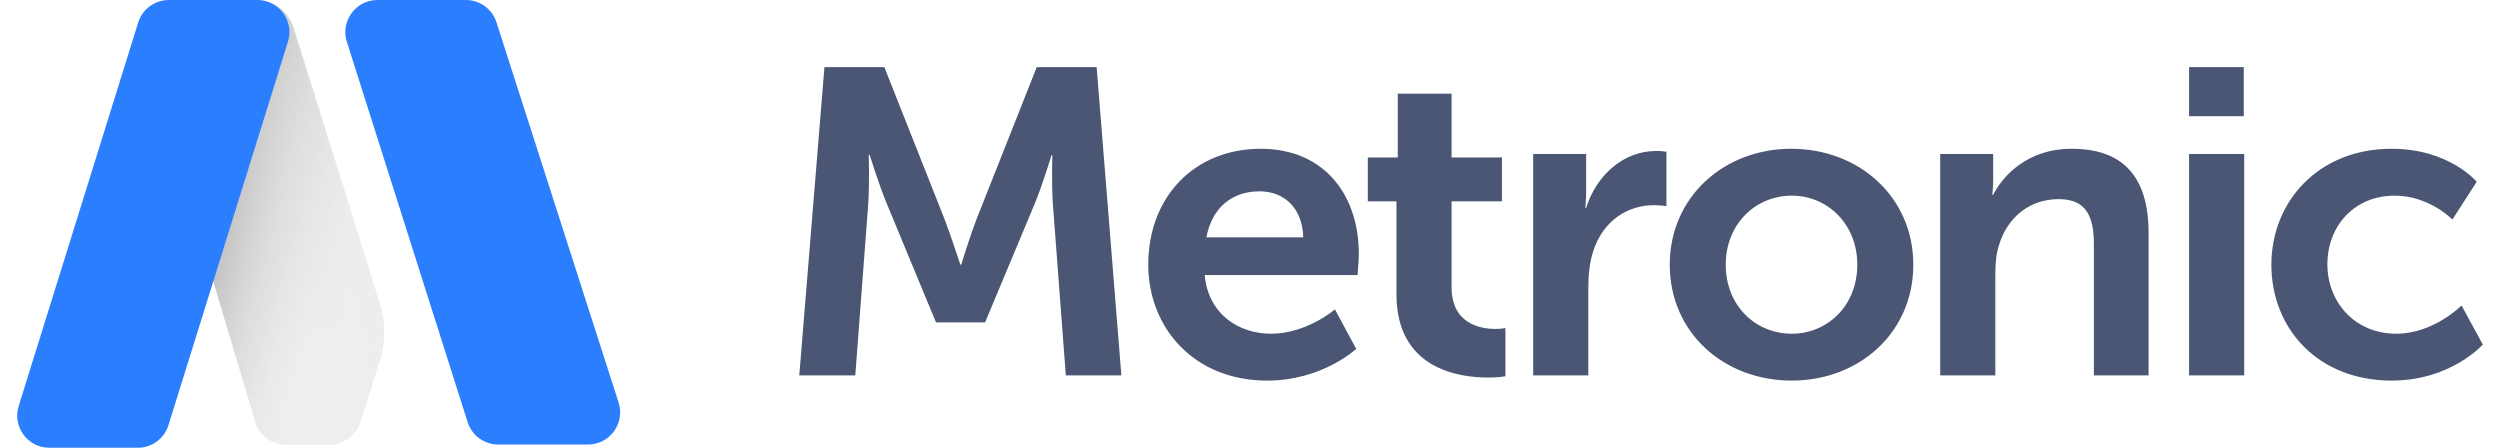
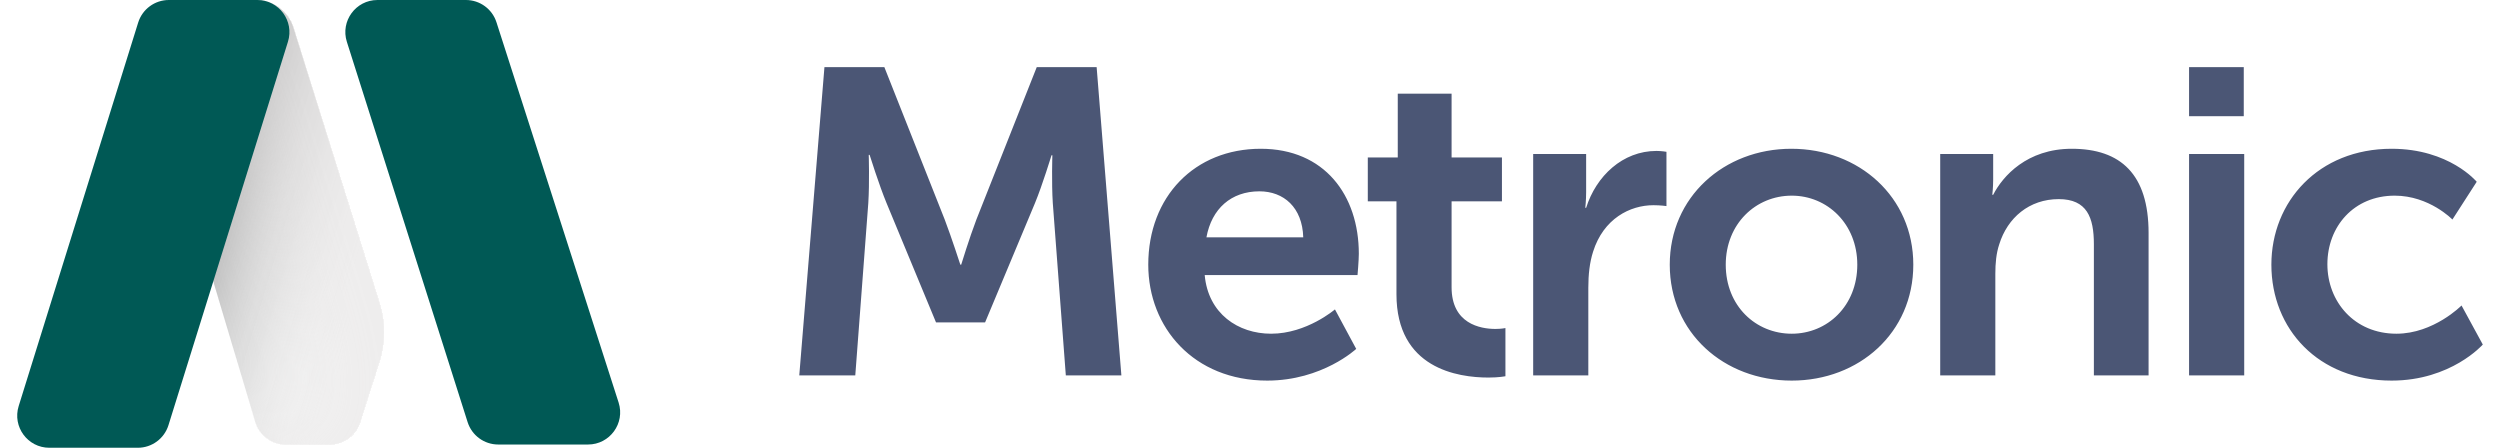
<svg xmlns="http://www.w3.org/2000/svg" width="134" height="24" viewBox="0 0 134 24" fill="none">
-   <path d="M26.611 1.195L33.158 21.578C33.514 22.689 32.685 23.826 31.518 23.826H26.705C25.954 23.826 25.291 23.34 25.064 22.625L18.592 2.243C18.239 1.133 19.068 0 20.233 0H24.972C25.72 0 26.383 0.483 26.611 1.195Z" fill="#2B7FFF" />
+   <path d="M26.611 1.195L33.158 21.578C33.514 22.689 32.685 23.826 31.518 23.826H26.705C25.954 23.826 25.291 23.34 25.064 22.625L18.592 2.243C18.239 1.133 19.068 0 20.233 0H24.972C25.72 0 26.383 0.483 26.611 1.195Z" fill="#005955" />
  <g filter="url(#filter0_i_2746_1555)">
    <path d="M20.343 16.27L15.727 1.485C15.451 0.601 14.633 0 13.708 0C12.582 0 11.653 0.883 11.596 2.007L11.033 13.059C11.013 13.452 11.06 13.845 11.173 14.221L13.679 22.598C13.897 23.327 14.567 23.826 15.328 23.826H17.657C18.407 23.826 19.07 23.341 19.298 22.627L20.334 19.379C20.656 18.368 20.659 17.283 20.343 16.27Z" fill="#F4F4F4" />
    <path d="M20.343 16.27L15.727 1.485C15.451 0.601 14.633 0 13.708 0C12.582 0 11.653 0.883 11.596 2.007L11.033 13.059C11.013 13.452 11.06 13.845 11.173 14.221L13.679 22.598C13.897 23.327 14.567 23.826 15.328 23.826H17.657C18.407 23.826 19.07 23.341 19.298 22.627L20.334 19.379C20.656 18.368 20.659 17.283 20.343 16.27Z" fill="url(#paint0_linear_2746_1555)" />
  </g>
-   <path d="M9.05 0H13.791C14.952 0 15.78 1.126 15.435 2.234L9.03 22.79C8.805 23.51 8.139 24 7.386 24H2.645C1.484 24 0.656 22.875 1.001 21.766L7.406 1.21C7.631 0.49 8.297 0 9.05 0Z" fill="#2B7FFF" />
+   <path d="M9.05 0H13.791C14.952 0 15.78 1.126 15.435 2.234L9.03 22.79C8.805 23.51 8.139 24 7.386 24H2.645C1.484 24 0.656 22.875 1.001 21.766L7.406 1.21C7.631 0.49 8.297 0 9.05 0Z" fill="#005955" />
  <path d="M42.841 20.12H45.843L46.541 10.883C46.611 9.789 46.564 8.3 46.564 8.3H46.611C46.611 8.3 47.122 9.929 47.518 10.883L50.171 17.282H52.8L55.476 10.883C55.871 9.929 56.36 8.323 56.36 8.323H56.407C56.407 8.323 56.36 9.789 56.43 10.883L57.128 20.12H60.106L58.78 3.6H55.569L52.335 11.767C51.962 12.744 51.52 14.187 51.52 14.187H51.474C51.474 14.187 51.008 12.744 50.636 11.767L47.402 3.6H44.19L42.841 20.12ZM61.547 14.187C61.547 17.561 63.99 20.4 67.923 20.4C70.878 20.4 72.693 18.701 72.693 18.701L71.553 16.584C71.553 16.584 70.04 17.887 68.132 17.887C66.364 17.887 64.758 16.816 64.572 14.745H72.763C72.763 14.745 72.833 13.954 72.833 13.605C72.833 10.464 70.994 7.974 67.574 7.974C64.037 7.974 61.547 10.534 61.547 14.187ZM64.665 12.721C64.945 11.185 65.992 10.255 67.504 10.255C68.807 10.255 69.808 11.115 69.854 12.721H64.665ZM74.85 15.769C74.85 19.748 78.131 20.237 79.783 20.237C80.342 20.237 80.691 20.167 80.691 20.167V17.584C80.691 17.584 80.481 17.631 80.156 17.631C79.341 17.631 77.805 17.351 77.805 15.397V10.79H80.504V8.44H77.805V5.019H74.92V8.44H73.314V10.79H74.85V15.769ZM82.178 20.12H85.134V15.42C85.134 14.722 85.204 14.07 85.39 13.489C85.948 11.72 87.368 10.999 88.624 10.999C89.019 10.999 89.322 11.046 89.322 11.046V8.137C89.322 8.137 89.066 8.09 88.787 8.09C86.972 8.09 85.552 9.44 85.017 11.139H84.971C84.971 11.139 85.017 10.743 85.017 10.301V8.253H82.178V20.12ZM89.499 14.187C89.499 17.84 92.407 20.4 96.037 20.4C99.644 20.4 102.553 17.84 102.553 14.187C102.553 10.557 99.644 7.974 96.014 7.974C92.407 7.974 89.499 10.557 89.499 14.187ZM92.5 14.187C92.5 12 94.106 10.487 96.037 10.487C97.945 10.487 99.551 12 99.551 14.187C99.551 16.397 97.945 17.887 96.037 17.887C94.106 17.887 92.5 16.397 92.5 14.187ZM103.995 20.12H106.95V14.675C106.95 14.117 106.997 13.582 107.16 13.093C107.602 11.674 108.765 10.673 110.348 10.673C111.86 10.673 112.232 11.651 112.232 13.093V20.12H115.164V12.488C115.164 9.347 113.675 7.974 111.046 7.974C108.649 7.974 107.346 9.44 106.834 10.441H106.787C106.787 10.441 106.834 10.068 106.834 9.626V8.253H103.995V20.12ZM117.334 6.229H120.266V3.6H117.334V6.229ZM117.334 20.12H120.29V8.253H117.334V20.12ZM121.746 14.187C121.746 17.631 124.259 20.4 128.192 20.4C131.379 20.4 133.078 18.468 133.078 18.468L131.938 16.374C131.938 16.374 130.449 17.887 128.447 17.887C126.19 17.887 124.748 16.165 124.748 14.164C124.748 12.139 126.167 10.487 128.354 10.487C130.216 10.487 131.449 11.767 131.449 11.767L132.752 9.743C132.752 9.743 131.286 7.974 128.192 7.974C124.259 7.974 121.746 10.813 121.746 14.187Z" fill="#4B5675" />
  <defs>
    <filter id="filter0_i_2746_1555" x="7.028" y="0" width="13.549" height="26.826" filterUnits="userSpaceOnUse" color-interpolation-filters="sRGB">
      <feFlood flood-opacity="0" result="BackgroundImageFix" />
      <feBlend mode="normal" in="SourceGraphic" in2="BackgroundImageFix" result="shape" />
      <feColorMatrix in="SourceAlpha" type="matrix" values="0 0 0 0 0 0 0 0 0 0 0 0 0 0 0 0 0 0 127 0" result="hardAlpha" />
      <feOffset dx="-4" dy="3" />
      <feGaussianBlur stdDeviation="2" />
      <feComposite in2="hardAlpha" operator="arithmetic" k2="-1" k3="1" />
      <feColorMatrix type="matrix" values="0 0 0 0 0.904 0 0 0 0 0.893 0 0 0 0 0.893 0 0 0 0.4 0" />
      <feBlend mode="normal" in2="shape" result="effect1_innerShadow_2746_1555" />
    </filter>
    <linearGradient id="paint0_linear_2746_1555" x1="12.79" y1="10.546" x2="21.398" y2="13.128" gradientUnits="userSpaceOnUse">
      <stop stop-opacity="0.2" />
      <stop offset="0.911" stop-color="white" stop-opacity="0" />
    </linearGradient>
  </defs>
</svg>
